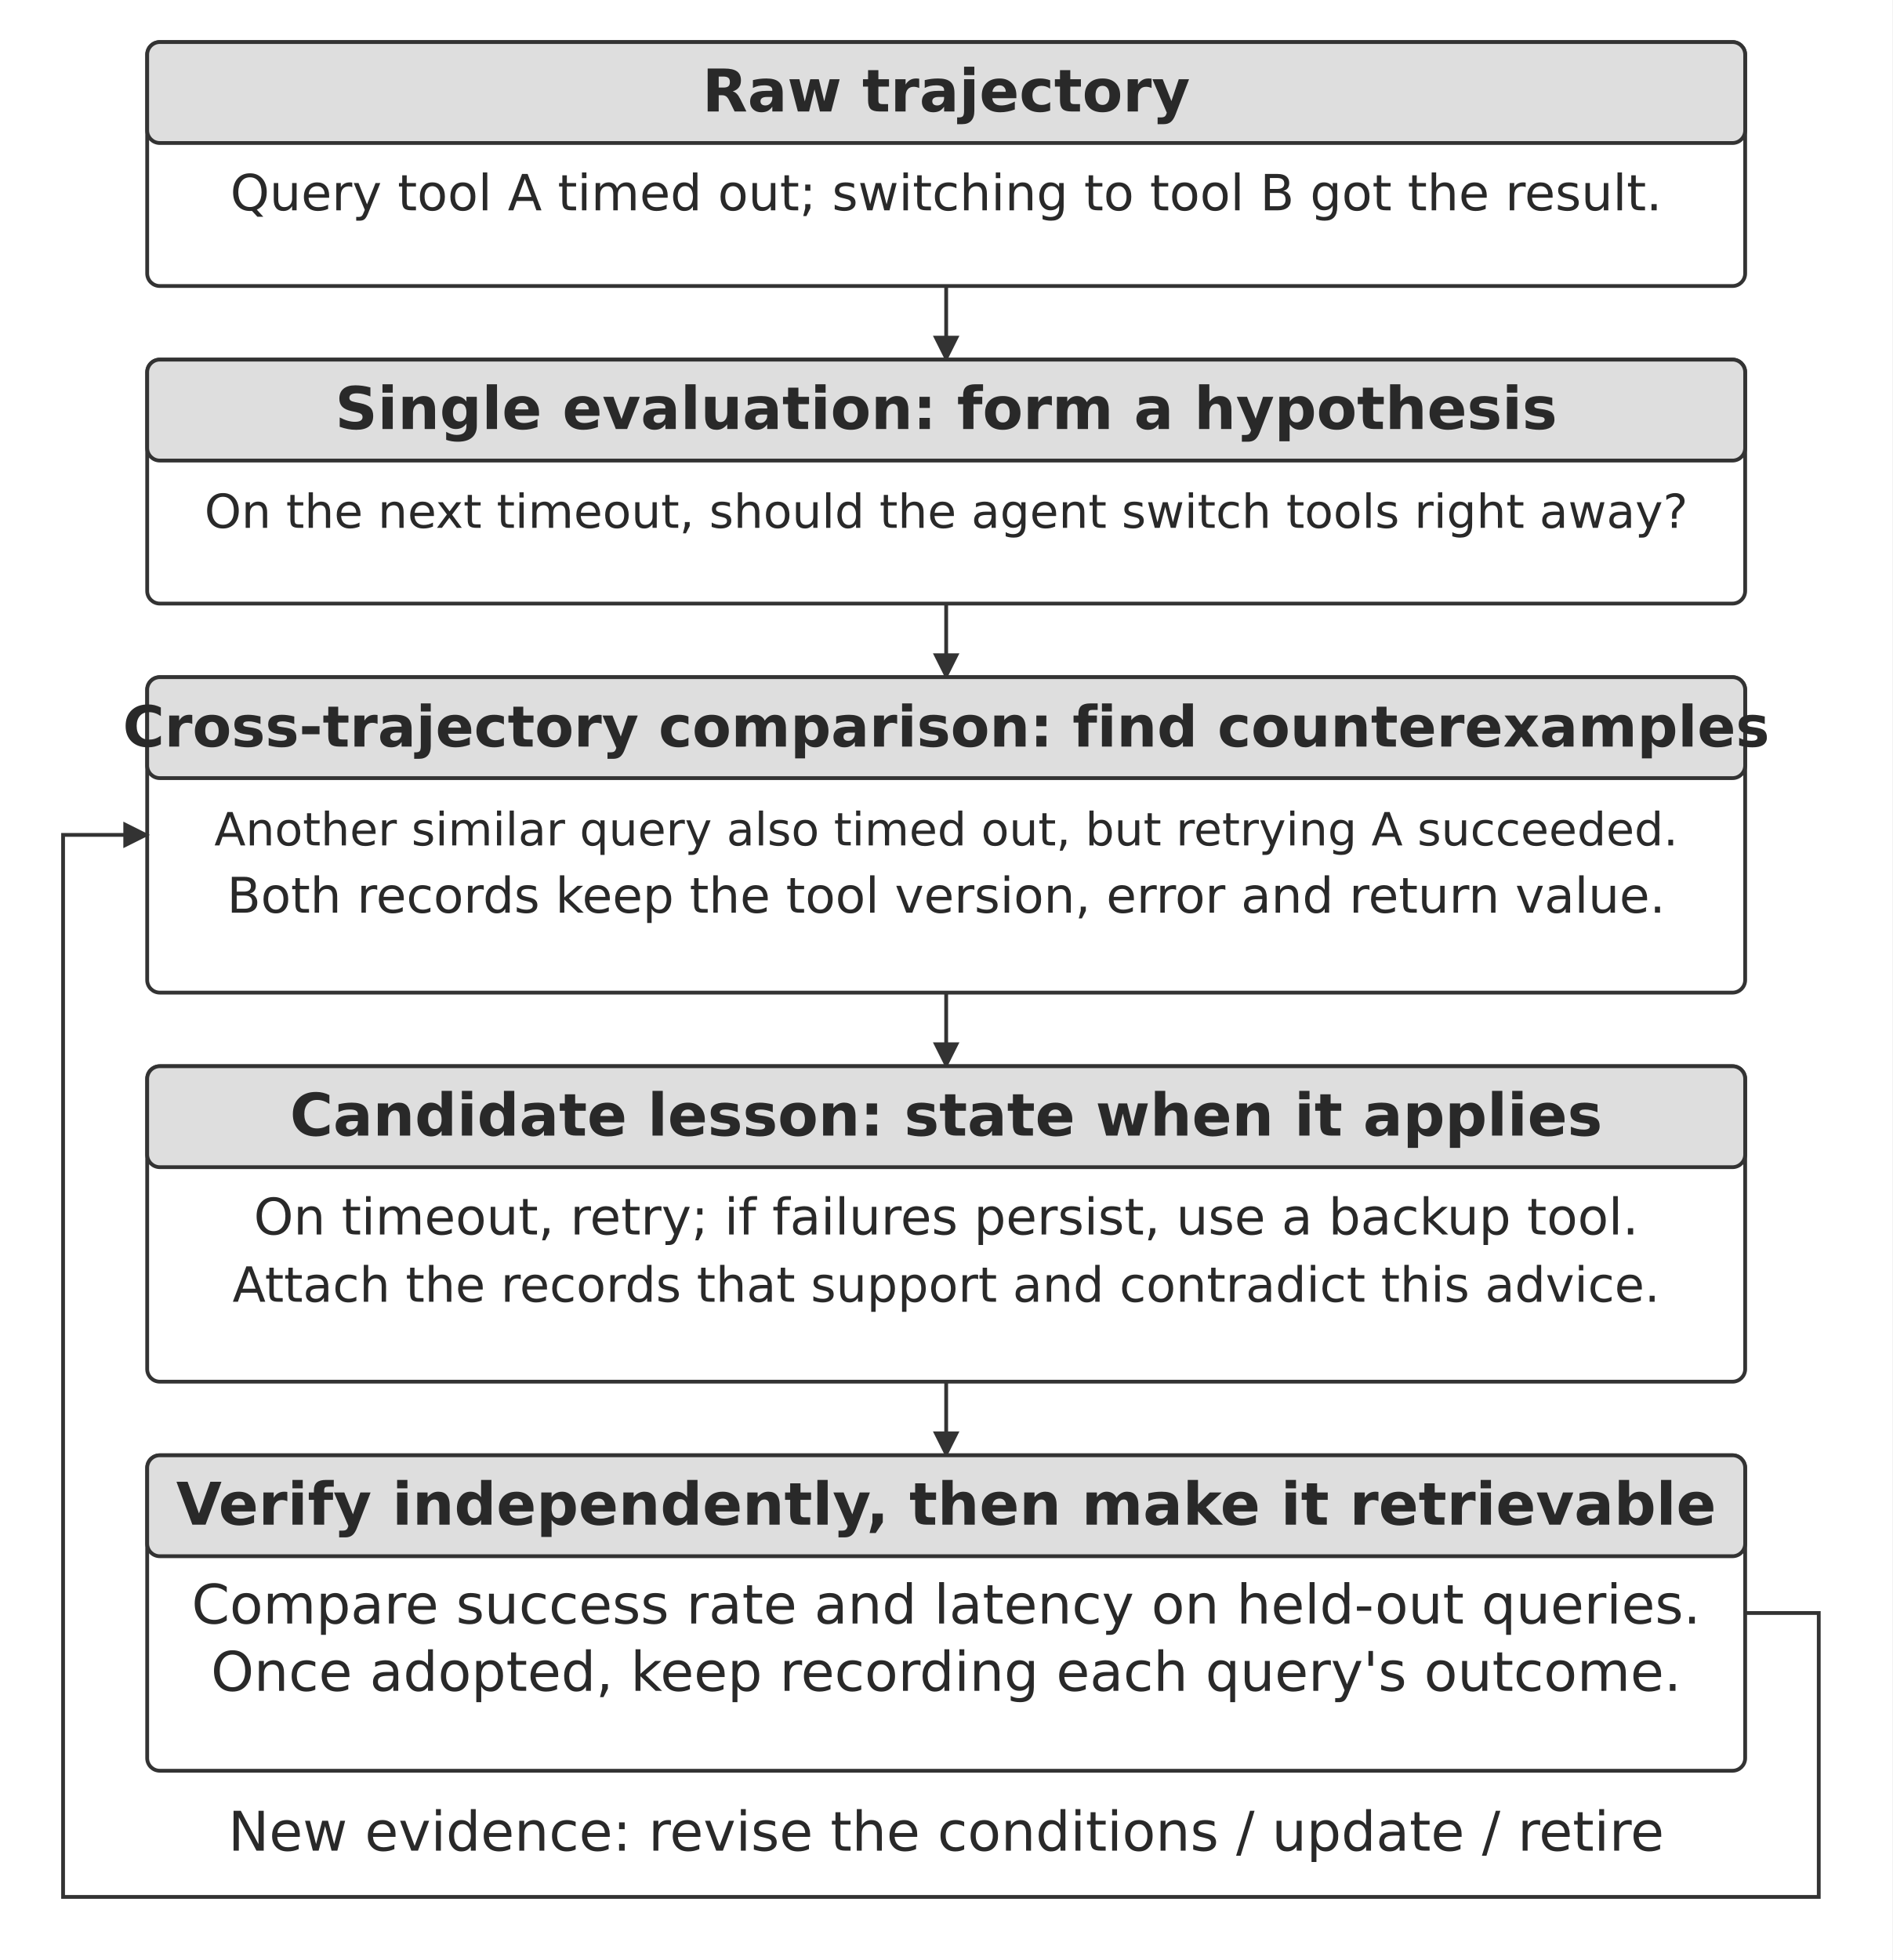
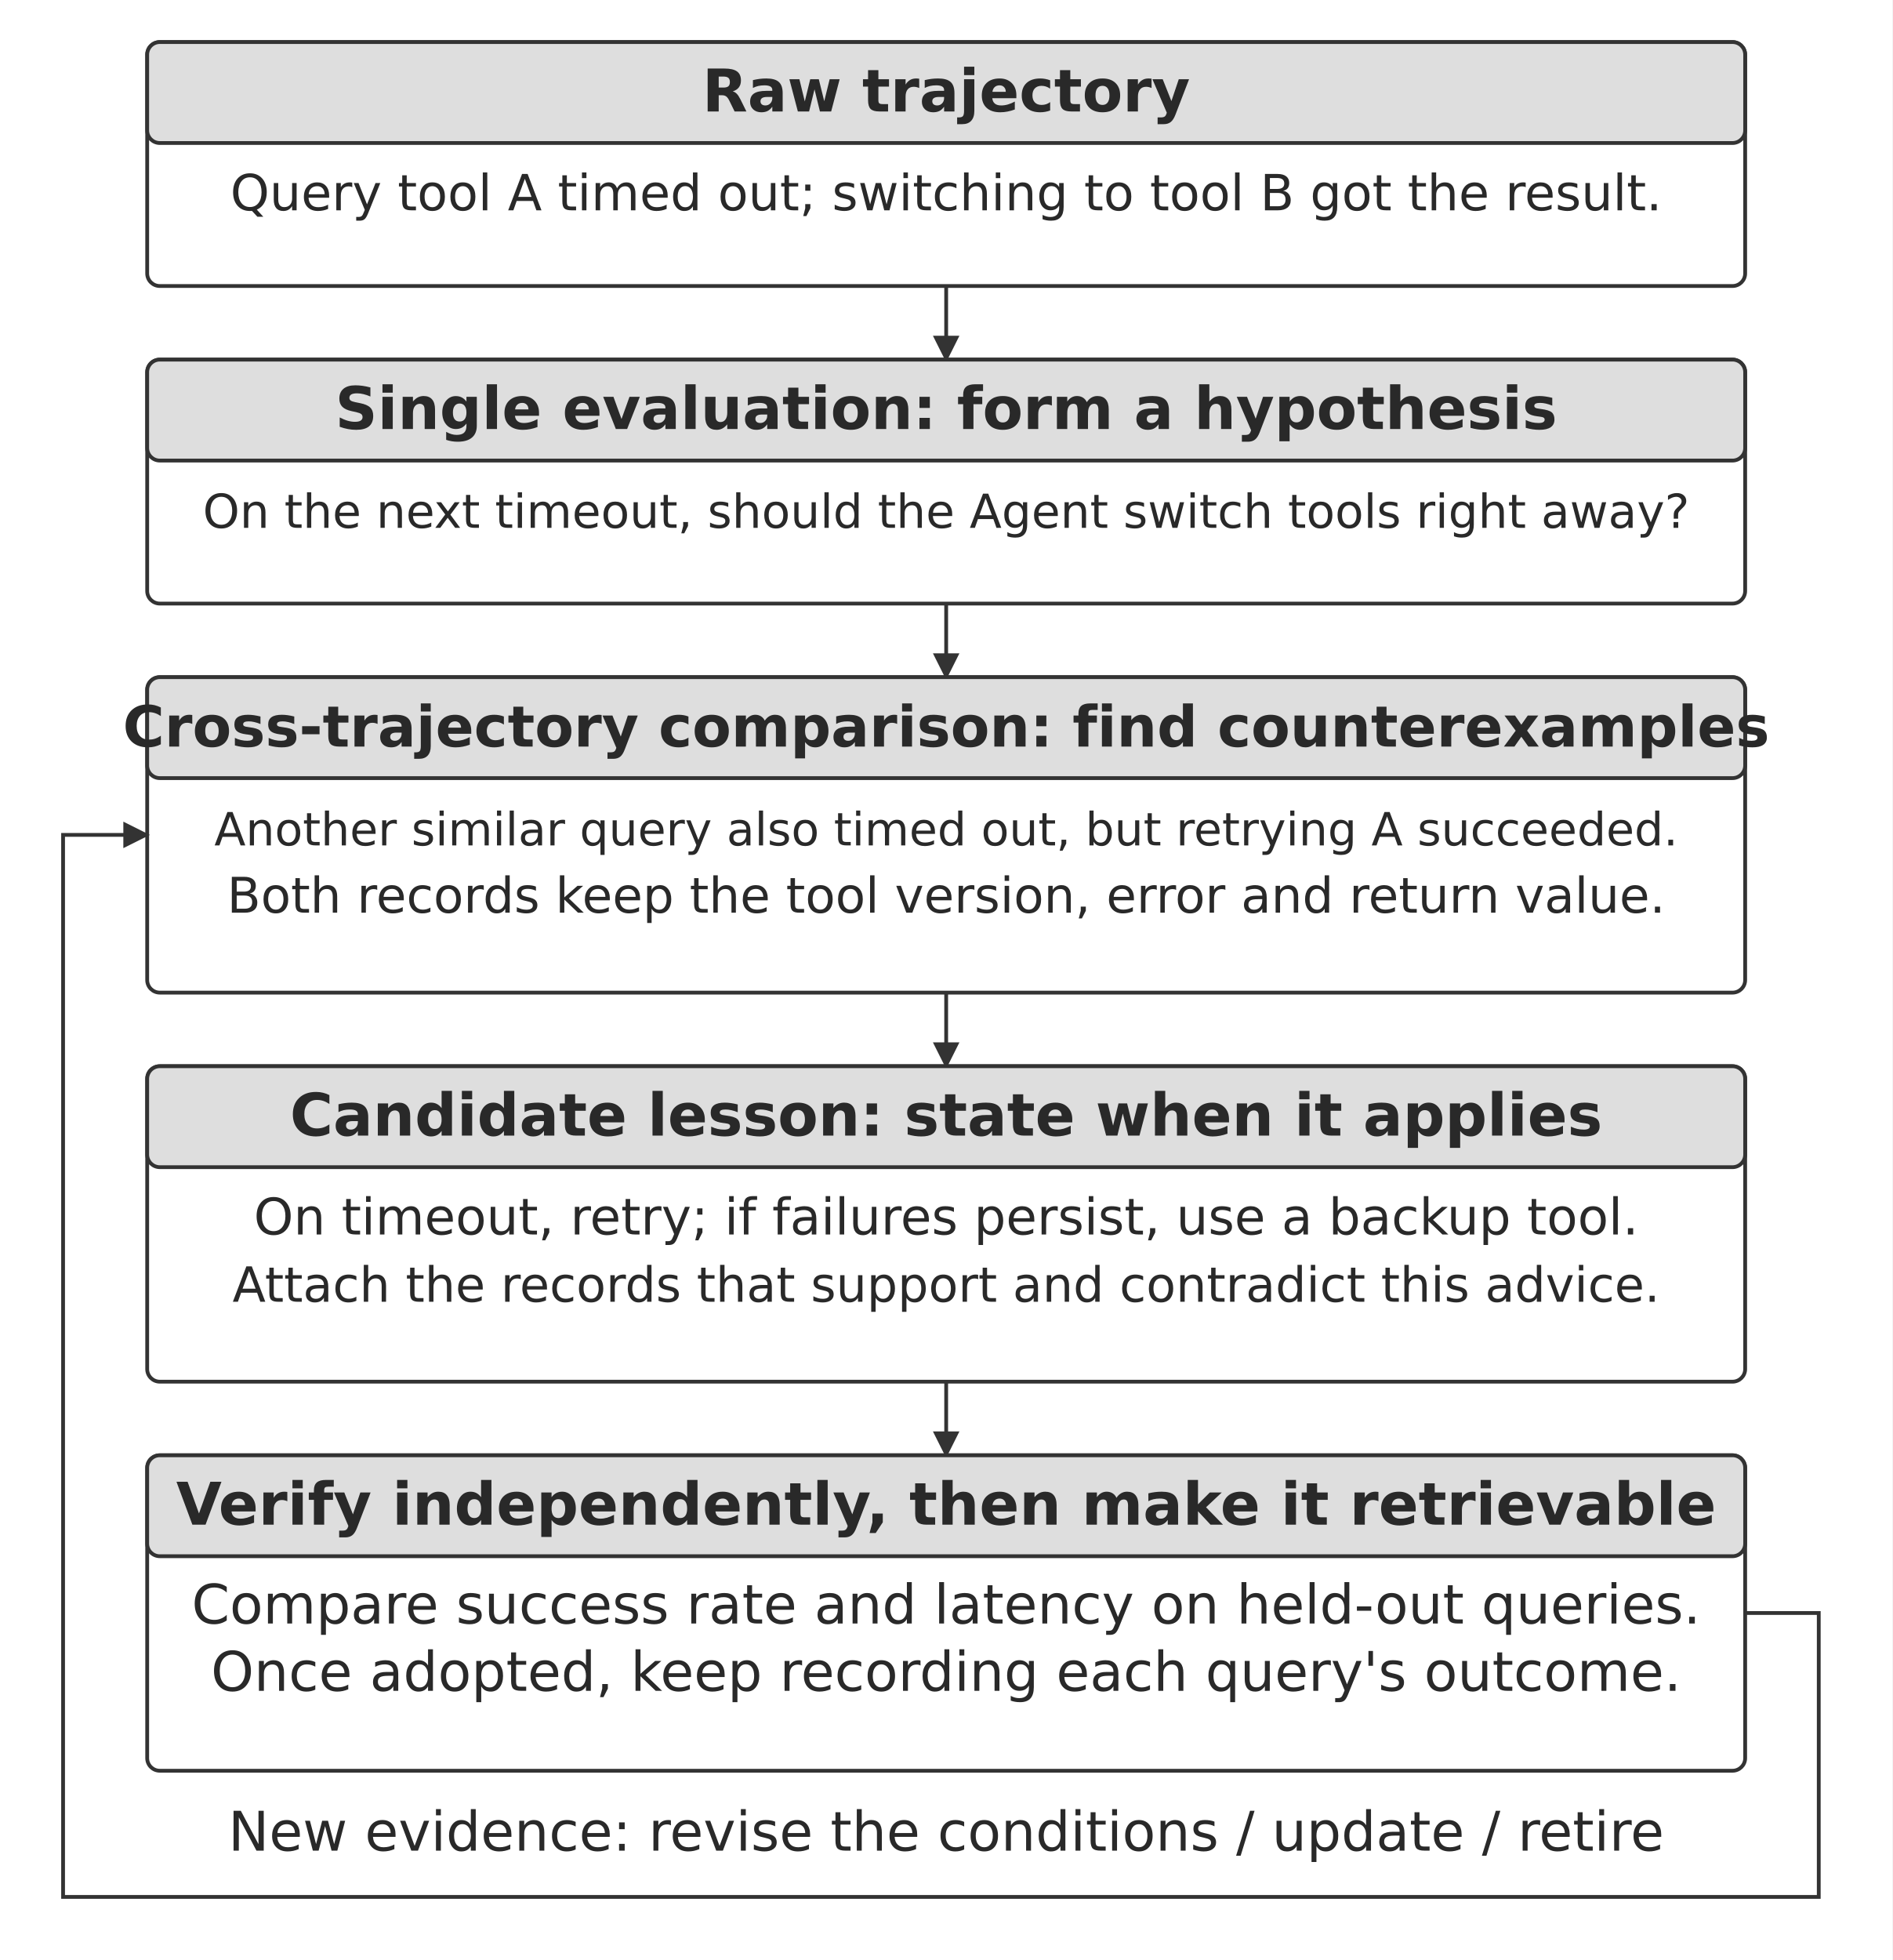
<svg xmlns="http://www.w3.org/2000/svg" width="106.000mm" height="109.769mm" viewBox="0 0 900 932" role="img" aria-labelledby="title desc">
  <defs>
    <marker id="arrow" viewBox="0 0 10 10" refX="9" refY="5" markerWidth="7" markerHeight="7" orient="auto-start-reverse">
      <path d="M0 0 L10 5 L0 10 Z" fill="#333333" />
    </marker>
  </defs>
  <rect width="900" height="932" fill="#ffffff" y="0" />
  <rect x="70" y="20" width="760" height="116" rx="6" fill="#ffffff" stroke="#333333" stroke-width="1.8" />
  <rect x="70" y="20" width="760" height="48" rx="6" fill="#dedede" stroke="#333333" stroke-width="1.8" />
  <text x="450" y="53" text-anchor="middle" font-family="&quot;DejaVu Sans&quot;, Arial, &quot;Helvetica Neue&quot;, sans-serif" font-size="28.0" font-weight="700" fill="#292929">Raw trajectory</text>
  <text x="450" y="100" text-anchor="middle" font-family="&quot;DejaVu Sans&quot;, Arial, &quot;Helvetica Neue&quot;, sans-serif" font-size="23.7" font-weight="400" fill="#292929">Query tool A timed out; switching to tool B got the result.</text>
  <path d="M450 136 L450 171" fill="none" stroke="#333333" stroke-width="1.8" marker-end="url(#arrow)" />
  <rect x="70" y="171" width="760" height="116" rx="6" fill="#ffffff" stroke="#333333" stroke-width="1.8" />
  <rect x="70" y="171" width="760" height="48" rx="6" fill="#dedede" stroke="#333333" stroke-width="1.8" />
  <text x="450" y="204" text-anchor="middle" font-family="&quot;DejaVu Sans&quot;, Arial, &quot;Helvetica Neue&quot;, sans-serif" font-size="28.0" font-weight="700" fill="#292929">Single evaluation: form a hypothesis</text>
-   <text x="450" y="251" text-anchor="middle" font-family="&quot;DejaVu Sans&quot;, Arial, &quot;Helvetica Neue&quot;, sans-serif" font-size="22.3" font-weight="400" fill="#292929">On the next timeout, should the agent switch tools right away?</text>
+   <text x="450" y="251" text-anchor="middle" font-family="&quot;DejaVu Sans&quot;, Arial, &quot;Helvetica Neue&quot;, sans-serif" font-size="22.3" font-weight="400" fill="#292929">On the next timeout, should the Agent switch tools right away?</text>
  <path d="M450 287 L450 322" fill="none" stroke="#333333" stroke-width="1.8" marker-end="url(#arrow)" />
  <rect x="70" y="322" width="760" height="150" rx="6" fill="#ffffff" stroke="#333333" stroke-width="1.8" />
  <rect x="70" y="322" width="760" height="48" rx="6" fill="#dedede" stroke="#333333" stroke-width="1.8" />
  <text x="450" y="355" text-anchor="middle" font-family="&quot;DejaVu Sans&quot;, Arial, &quot;Helvetica Neue&quot;, sans-serif" font-size="27.0" font-weight="700" fill="#292929">Cross-trajectory comparison: find counterexamples</text>
  <text x="450" y="402" text-anchor="middle" font-family="&quot;DejaVu Sans&quot;, Arial, &quot;Helvetica Neue&quot;, sans-serif" font-size="21.8" font-weight="400" fill="#292929">Another similar query also timed out, but retrying A succeeded.</text>
  <text x="450" y="434" text-anchor="middle" font-family="&quot;DejaVu Sans&quot;, Arial, &quot;Helvetica Neue&quot;, sans-serif" font-size="23.4" font-weight="400" fill="#292929">Both records keep the tool version, error and return value.</text>
  <path d="M450 472 L450 507" fill="none" stroke="#333333" stroke-width="1.8" marker-end="url(#arrow)" />
  <rect x="70" y="507" width="760" height="150" rx="6" fill="#ffffff" stroke="#333333" stroke-width="1.8" />
  <rect x="70" y="507" width="760" height="48" rx="6" fill="#dedede" stroke="#333333" stroke-width="1.8" />
  <text x="450" y="540" text-anchor="middle" font-family="&quot;DejaVu Sans&quot;, Arial, &quot;Helvetica Neue&quot;, sans-serif" font-size="28.0" font-weight="700" fill="#292929">Candidate lesson: state when it applies</text>
  <text x="450" y="587" text-anchor="middle" font-family="&quot;DejaVu Sans&quot;, Arial, &quot;Helvetica Neue&quot;, sans-serif" font-size="24.0" font-weight="400" fill="#292929">On timeout, retry; if failures persist, use a backup tool.</text>
  <text x="450" y="619" text-anchor="middle" font-family="&quot;DejaVu Sans&quot;, Arial, &quot;Helvetica Neue&quot;, sans-serif" font-size="23.1" font-weight="400" fill="#292929">Attach the records that support and contradict this advice.</text>
  <path d="M450 657 L450 692" fill="none" stroke="#333333" stroke-width="1.8" marker-end="url(#arrow)" />
  <rect x="70" y="692" width="760" height="150" rx="6" fill="#ffffff" stroke="#333333" stroke-width="1.8" />
  <rect x="70" y="692" width="760" height="48" rx="6" fill="#dedede" stroke="#333333" stroke-width="1.8" />
  <text x="450" y="725" text-anchor="middle" font-family="&quot;DejaVu Sans&quot;, Arial, &quot;Helvetica Neue&quot;, sans-serif" font-size="28.0" font-weight="700" fill="#292929">Verify independently, then make it retrievable</text>
  <text x="450" y="772" text-anchor="middle" font-family="&quot;DejaVu Sans&quot;, Arial, &quot;Helvetica Neue&quot;, sans-serif" font-size="25.9" font-weight="400" fill="#292929">Compare success rate and latency on held-out queries.</text>
  <text x="450" y="804" text-anchor="middle" font-family="&quot;DejaVu Sans&quot;, Arial, &quot;Helvetica Neue&quot;, sans-serif" font-size="26.0" font-weight="400" fill="#292929">Once adopted, keep recording each query's outcome.</text>
  <path d="M830 767 L865 767 L865 902 L30 902 L30 397 L70 397" fill="none" stroke="#333333" stroke-width="1.8" marker-end="url(#arrow)" />
  <text x="450" y="880" text-anchor="middle" font-family="&quot;DejaVu Sans&quot;, Arial, &quot;Helvetica Neue&quot;, sans-serif" font-size="26.0" font-weight="400" fill="#292929">New evidence: revise the conditions / update / retire</text>
  <defs />
</svg>
